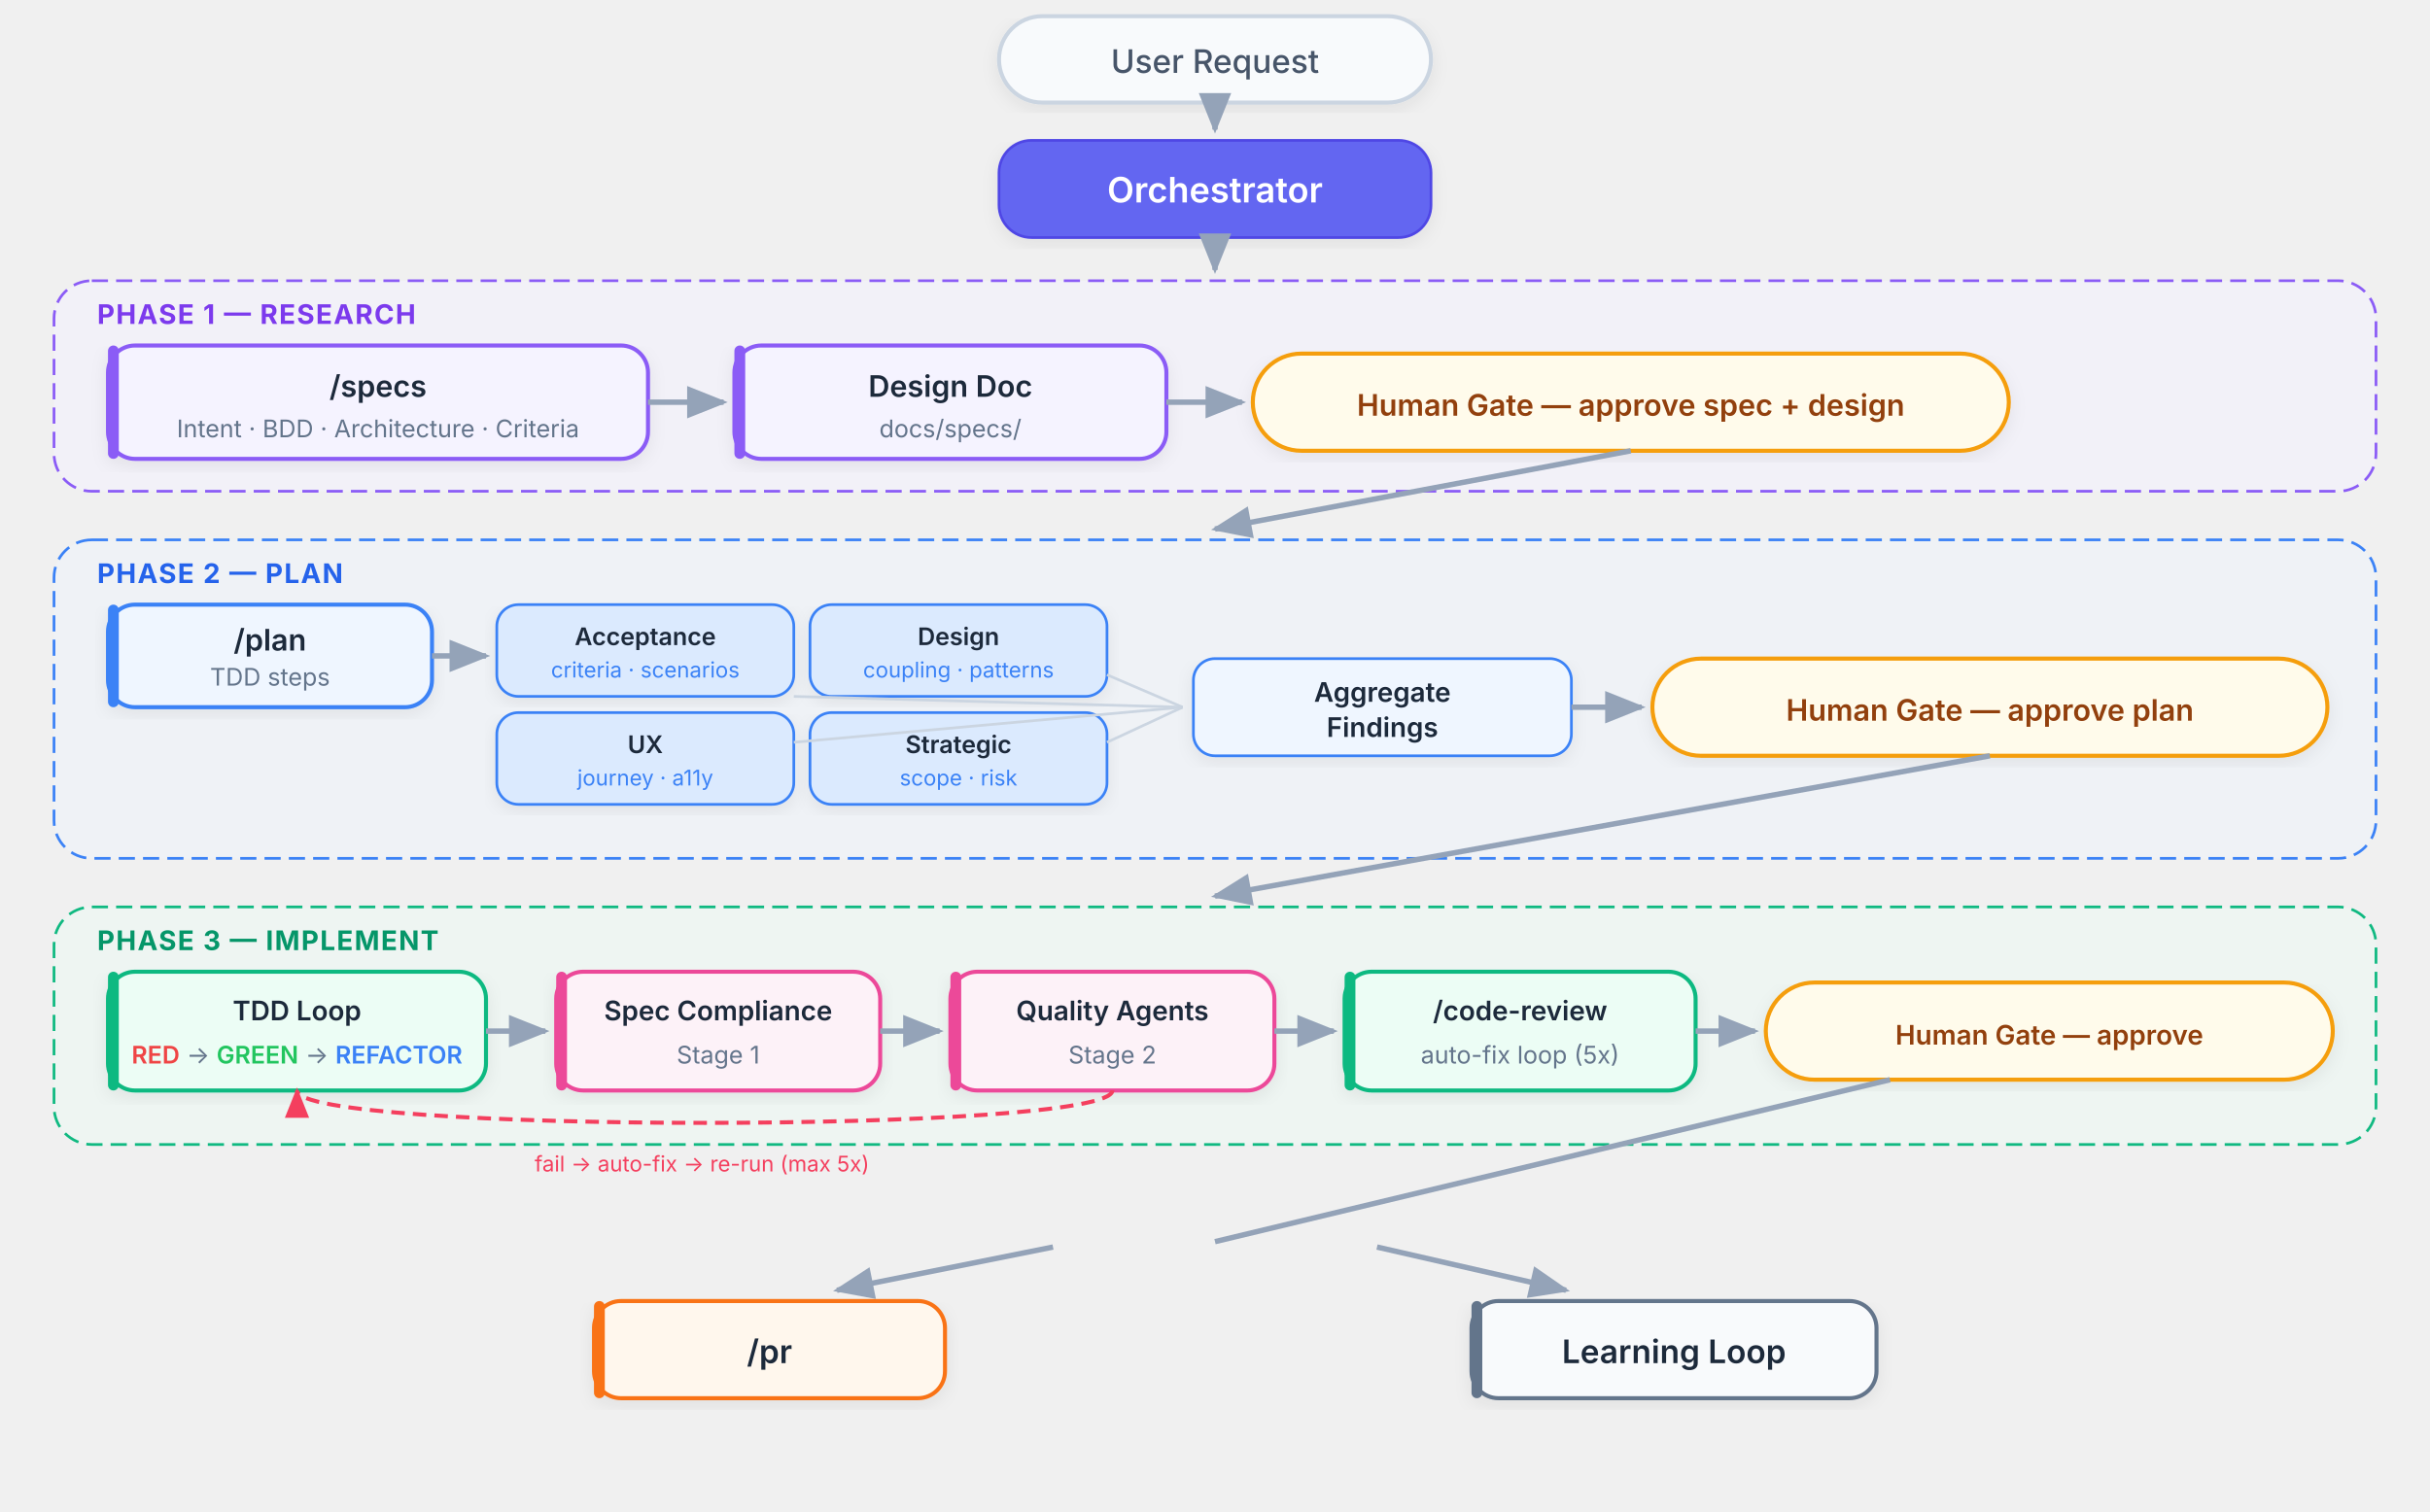
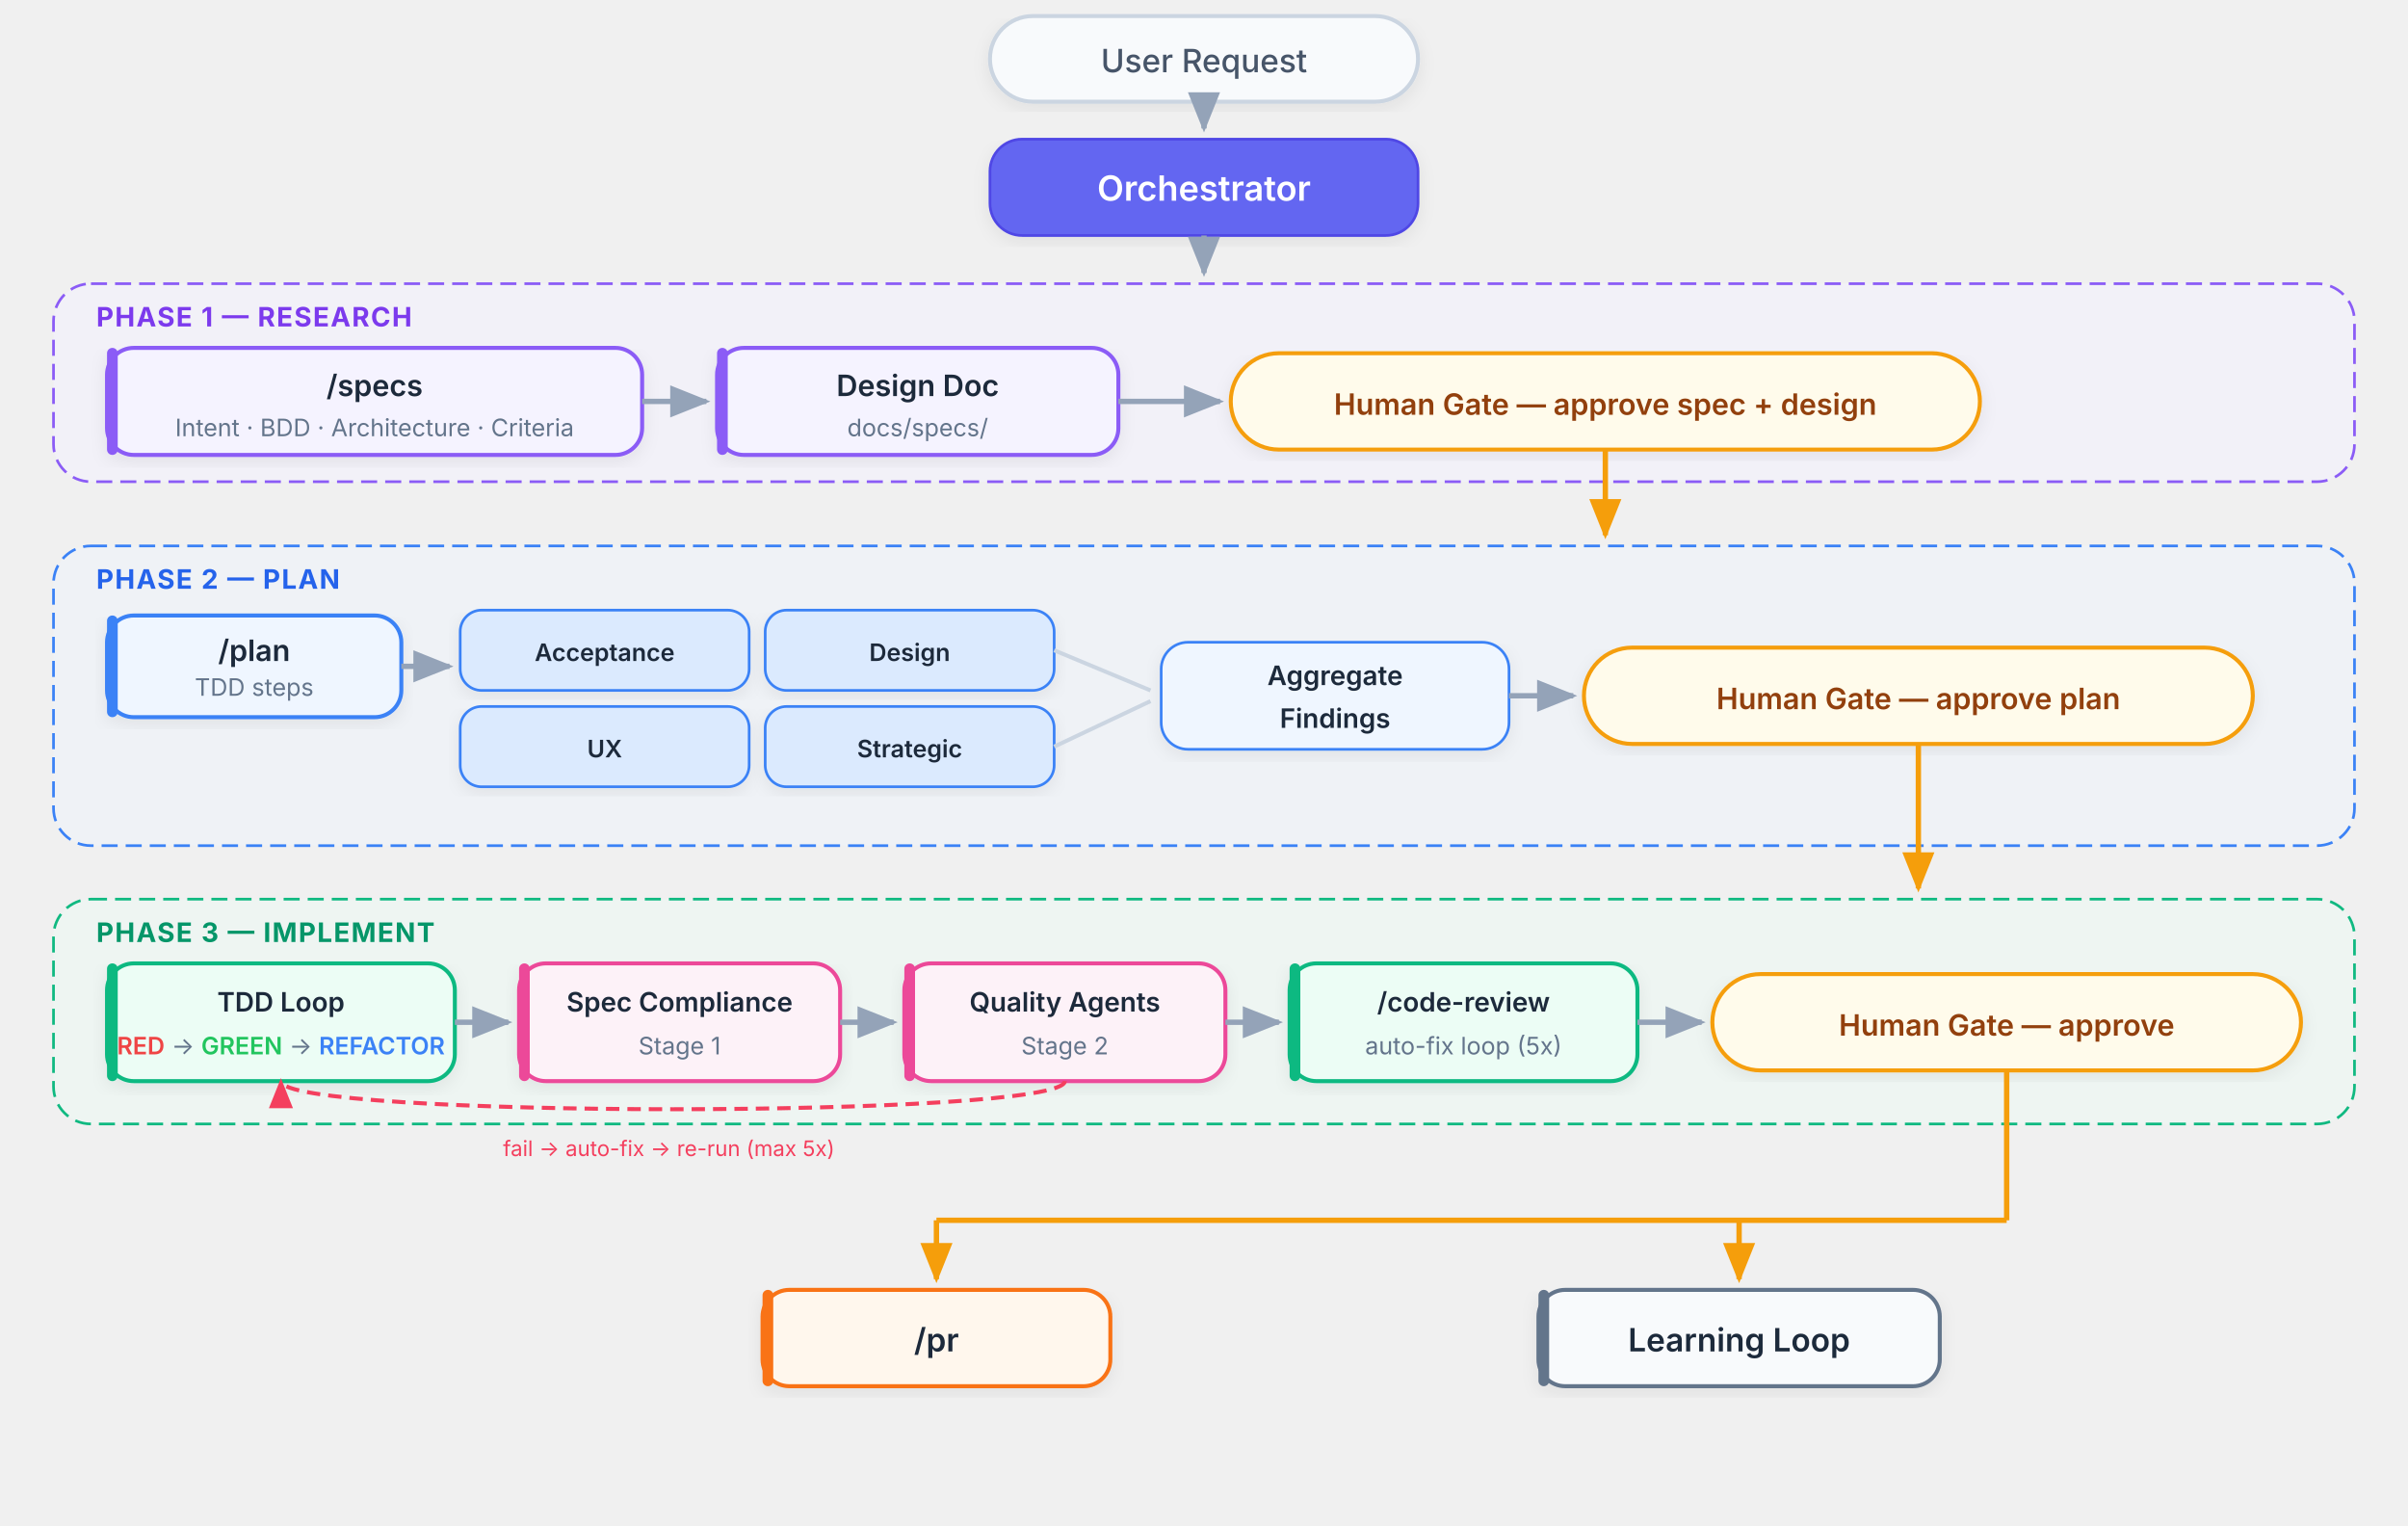
- <svg xmlns="http://www.w3.org/2000/svg" viewBox="0 0 900 560" font-family="system-ui, -apple-system, 'Segoe UI', sans-serif">
+ <svg xmlns="http://www.w3.org/2000/svg" viewBox="0 0 900 570" font-family="system-ui, -apple-system, 'Segoe UI', sans-serif">
  <defs>
    <filter id="shadow" x="-4%" y="-4%" width="108%" height="116%">
      <feDropShadow dx="0" dy="2" stdDeviation="3" flood-color="#000" flood-opacity="0.07" />
    </filter>
    <marker id="arrow" viewBox="0 0 10 8" refX="9" refY="4" markerWidth="8" markerHeight="6" orient="auto-start-reverse">
      <path d="M0,0 L10,4 L0,8 Z" fill="#94A3B8" />
+     </marker>
+     <marker id="arrow-amber" viewBox="0 0 10 8" refX="9" refY="4" markerWidth="8" markerHeight="6" orient="auto-start-reverse">
+       <path d="M0,0 L10,4 L0,8 Z" fill="#F59E0B" />
    </marker>
    <marker id="arrow-red" viewBox="0 0 10 8" refX="9" refY="4" markerWidth="8" markerHeight="6" orient="auto-start-reverse">
      <path d="M0,0 L10,4 L0,8 Z" fill="#F43F5E" />
    </marker>
  </defs>
  <g filter="url(#shadow)">
    <rect x="370" y="6" width="160" height="32" rx="16" fill="#F8FAFC" stroke="#CBD5E1" stroke-width="1.5" />
    <text x="450" y="27" text-anchor="middle" font-size="12" font-weight="500" fill="#475569">User Request</text>
  </g>
  <line x1="450" y1="38" x2="450" y2="48" stroke="#94A3B8" stroke-width="2" marker-end="url(#arrow)" />
  <g filter="url(#shadow)">
    <rect x="370" y="52" width="160" height="36" rx="12" fill="#6366F1" stroke="#4F46E5" stroke-width="1" />
    <text x="450" y="75" text-anchor="middle" font-size="13" font-weight="600" fill="#FFF">Orchestrator</text>
  </g>
-   <line x1="450" y1="88" x2="450" y2="100" stroke="#94A3B8" stroke-width="2" marker-end="url(#arrow)" />
-   <rect x="20" y="104" width="860" height="78" rx="14" fill="#F5F3FF" fill-opacity="0.5" stroke="#8B5CF6" stroke-width="1" stroke-dasharray="6,3" />
-   <text x="36" y="120" font-size="10" font-weight="700" fill="#7C3AED" letter-spacing="0.5">PHASE 1 — RESEARCH</text>
+   <line x1="450" y1="88" x2="450" y2="102" stroke="#94A3B8" stroke-width="2" marker-end="url(#arrow)" />
+   <rect x="20" y="106" width="860" height="74" rx="14" fill="#F5F3FF" fill-opacity="0.5" stroke="#8B5CF6" stroke-width="1" stroke-dasharray="6,3" />
+   <text x="36" y="122" font-size="10" font-weight="700" fill="#7C3AED" letter-spacing="0.5">PHASE 1 — RESEARCH</text>
  <g filter="url(#shadow)">
-     <rect x="40" y="128" width="200" height="42" rx="10" fill="#F5F3FF" stroke="#8B5CF6" stroke-width="1.5" />
-     <rect x="40" y="128" width="4" height="42" rx="2" fill="#8B5CF6" />
-     <text x="140" y="147" text-anchor="middle" font-size="11" font-weight="600" fill="#1E293B">/specs</text>
-     <text x="140" y="162" text-anchor="middle" font-size="9" fill="#64748B">Intent · BDD · Architecture · Criteria</text>
+     <rect x="40" y="130" width="200" height="40" rx="10" fill="#F5F3FF" stroke="#8B5CF6" stroke-width="1.5" />
+     <rect x="40" y="130" width="4" height="40" rx="2" fill="#8B5CF6" />
+     <text x="140" y="148" text-anchor="middle" font-size="11" font-weight="600" fill="#1E293B">/specs</text>
+     <text x="140" y="163" text-anchor="middle" font-size="9" fill="#64748B">Intent · BDD · Architecture · Criteria</text>
  </g>
-   <line x1="240" y1="149" x2="268" y2="149" stroke="#94A3B8" stroke-width="2" marker-end="url(#arrow)" />
+   <line x1="240" y1="150" x2="264" y2="150" stroke="#94A3B8" stroke-width="2" marker-end="url(#arrow)" />
  <g filter="url(#shadow)">
-     <rect x="272" y="128" width="160" height="42" rx="10" fill="#F5F3FF" stroke="#8B5CF6" stroke-width="1.5" />
-     <rect x="272" y="128" width="4" height="42" rx="2" fill="#8B5CF6" />
-     <text x="352" y="147" text-anchor="middle" font-size="11" font-weight="600" fill="#1E293B">Design Doc</text>
-     <text x="352" y="162" text-anchor="middle" font-size="9" fill="#64748B">docs/specs/</text>
+     <rect x="268" y="130" width="150" height="40" rx="10" fill="#F5F3FF" stroke="#8B5CF6" stroke-width="1.5" />
+     <rect x="268" y="130" width="4" height="40" rx="2" fill="#8B5CF6" />
+     <text x="343" y="148" text-anchor="middle" font-size="11" font-weight="600" fill="#1E293B">Design Doc</text>
+     <text x="343" y="163" text-anchor="middle" font-size="9" fill="#64748B">docs/specs/</text>
  </g>
-   <line x1="432" y1="149" x2="460" y2="149" stroke="#94A3B8" stroke-width="2" marker-end="url(#arrow)" />
+   <line x1="418" y1="150" x2="456" y2="150" stroke="#94A3B8" stroke-width="2" marker-end="url(#arrow)" />
  <g filter="url(#shadow)">
-     <rect x="464" y="131" width="280" height="36" rx="18" fill="#FFFBEB" stroke="#F59E0B" stroke-width="1.5" />
-     <text x="604" y="154" text-anchor="middle" font-size="11" font-weight="600" fill="#92400E">Human Gate — approve spec + design</text>
+     <rect x="460" y="132" width="280" height="36" rx="18" fill="#FFFBEB" stroke="#F59E0B" stroke-width="1.5" />
+     <text x="600" y="155" text-anchor="middle" font-size="11" font-weight="600" fill="#92400E">Human Gate — approve spec + design</text>
  </g>
-   <line x1="604" y1="167" x2="450" y2="196" stroke="#94A3B8" stroke-width="2" marker-end="url(#arrow)" />
-   <rect x="20" y="200" width="860" height="118" rx="14" fill="#EFF6FF" fill-opacity="0.4" stroke="#3B82F6" stroke-width="1" stroke-dasharray="6,3" />
-   <text x="36" y="216" font-size="10" font-weight="700" fill="#2563EB" letter-spacing="0.5">PHASE 2 — PLAN</text>
+   <line x1="600" y1="168" x2="600" y2="200" stroke="#F59E0B" stroke-width="2" marker-end="url(#arrow-amber)" />
+   <rect x="20" y="204" width="860" height="112" rx="14" fill="#EFF6FF" fill-opacity="0.4" stroke="#3B82F6" stroke-width="1" stroke-dasharray="6,3" />
+   <text x="36" y="220" font-size="10" font-weight="700" fill="#2563EB" letter-spacing="0.5">PHASE 2 — PLAN</text>
  <g filter="url(#shadow)">
-     <rect x="40" y="224" width="120" height="38" rx="10" fill="#EFF6FF" stroke="#3B82F6" stroke-width="1.5" />
-     <rect x="40" y="224" width="4" height="38" rx="2" fill="#3B82F6" />
-     <text x="100" y="241" text-anchor="middle" font-size="11" font-weight="600" fill="#1E293B">/plan</text>
-     <text x="100" y="254" text-anchor="middle" font-size="9" fill="#64748B">TDD steps</text>
+     <rect x="40" y="230" width="110" height="38" rx="10" fill="#EFF6FF" stroke="#3B82F6" stroke-width="1.5" />
+     <rect x="40" y="230" width="4" height="38" rx="2" fill="#3B82F6" />
+     <text x="95" y="247" text-anchor="middle" font-size="11" font-weight="600" fill="#1E293B">/plan</text>
+     <text x="95" y="260" text-anchor="middle" font-size="9" fill="#64748B">TDD steps</text>
  </g>
-   <line x1="160" y1="243" x2="180" y2="243" stroke="#94A3B8" stroke-width="2" marker-end="url(#arrow)" />
+   <line x1="150" y1="249" x2="168" y2="249" stroke="#94A3B8" stroke-width="2" marker-end="url(#arrow)" />
  <g filter="url(#shadow)">
-     <rect x="184" y="224" width="110" height="34" rx="8" fill="#DBEAFE" stroke="#3B82F6" stroke-width="1" />
-     <text x="239" y="239" text-anchor="middle" font-size="9" font-weight="600" fill="#1E293B">Acceptance</text>
-     <text x="239" y="251" text-anchor="middle" font-size="8" fill="#3B82F6">criteria · scenarios</text>
+     <rect x="172" y="228" width="108" height="30" rx="8" fill="#DBEAFE" stroke="#3B82F6" stroke-width="1" />
+     <text x="226" y="247" text-anchor="middle" font-size="9" font-weight="600" fill="#1E293B">Acceptance</text>
  </g>
  <g filter="url(#shadow)">
-     <rect x="300" y="224" width="110" height="34" rx="8" fill="#DBEAFE" stroke="#3B82F6" stroke-width="1" />
-     <text x="355" y="239" text-anchor="middle" font-size="9" font-weight="600" fill="#1E293B">Design</text>
-     <text x="355" y="251" text-anchor="middle" font-size="8" fill="#3B82F6">coupling · patterns</text>
+     <rect x="286" y="228" width="108" height="30" rx="8" fill="#DBEAFE" stroke="#3B82F6" stroke-width="1" />
+     <text x="340" y="247" text-anchor="middle" font-size="9" font-weight="600" fill="#1E293B">Design</text>
  </g>
  <g filter="url(#shadow)">
-     <rect x="184" y="264" width="110" height="34" rx="8" fill="#DBEAFE" stroke="#3B82F6" stroke-width="1" />
-     <text x="239" y="279" text-anchor="middle" font-size="9" font-weight="600" fill="#1E293B">UX</text>
-     <text x="239" y="291" text-anchor="middle" font-size="8" fill="#3B82F6">journey · a11y</text>
+     <rect x="172" y="264" width="108" height="30" rx="8" fill="#DBEAFE" stroke="#3B82F6" stroke-width="1" />
+     <text x="226" y="283" text-anchor="middle" font-size="9" font-weight="600" fill="#1E293B">UX</text>
  </g>
  <g filter="url(#shadow)">
-     <rect x="300" y="264" width="110" height="34" rx="8" fill="#DBEAFE" stroke="#3B82F6" stroke-width="1" />
-     <text x="355" y="279" text-anchor="middle" font-size="9" font-weight="600" fill="#1E293B">Strategic</text>
-     <text x="355" y="291" text-anchor="middle" font-size="8" fill="#3B82F6">scope · risk</text>
+     <rect x="286" y="264" width="108" height="30" rx="8" fill="#DBEAFE" stroke="#3B82F6" stroke-width="1" />
+     <text x="340" y="283" text-anchor="middle" font-size="9" font-weight="600" fill="#1E293B">Strategic</text>
  </g>
-   <line x1="294" y1="258" x2="438" y2="262" stroke="#CBD5E1" stroke-width="1" />
-   <line x1="410" y1="250" x2="438" y2="262" stroke="#CBD5E1" stroke-width="1" />
-   <line x1="294" y1="275" x2="438" y2="262" stroke="#CBD5E1" stroke-width="1" />
-   <line x1="410" y1="275" x2="438" y2="262" stroke="#CBD5E1" stroke-width="1" />
+   <line x1="394" y1="243" x2="430" y2="258" stroke="#CBD5E1" stroke-width="1.5" />
+   <line x1="394" y1="279" x2="430" y2="262" stroke="#CBD5E1" stroke-width="1.5" />
  <g filter="url(#shadow)">
-     <rect x="442" y="244" width="140" height="36" rx="8" fill="#EFF6FF" stroke="#3B82F6" stroke-width="1" />
-     <text x="512" y="260" text-anchor="middle" font-size="10" font-weight="600" fill="#1E293B">Aggregate</text>
-     <text x="512" y="273" text-anchor="middle" font-size="10" font-weight="600" fill="#1E293B">Findings</text>
+     <rect x="434" y="240" width="130" height="40" rx="10" fill="#EFF6FF" stroke="#3B82F6" stroke-width="1" />
+     <text x="499" y="256" text-anchor="middle" font-size="10" font-weight="600" fill="#1E293B">Aggregate</text>
+     <text x="499" y="272" text-anchor="middle" font-size="10" font-weight="600" fill="#1E293B">Findings</text>
  </g>
-   <line x1="582" y1="262" x2="608" y2="262" stroke="#94A3B8" stroke-width="2" marker-end="url(#arrow)" />
+   <line x1="564" y1="260" x2="588" y2="260" stroke="#94A3B8" stroke-width="2" marker-end="url(#arrow)" />
  <g filter="url(#shadow)">
-     <rect x="612" y="244" width="250" height="36" rx="18" fill="#FFFBEB" stroke="#F59E0B" stroke-width="1.5" />
-     <text x="737" y="267" text-anchor="middle" font-size="11" font-weight="600" fill="#92400E">Human Gate — approve plan</text>
+     <rect x="592" y="242" width="250" height="36" rx="18" fill="#FFFBEB" stroke="#F59E0B" stroke-width="1.5" />
+     <text x="717" y="265" text-anchor="middle" font-size="11" font-weight="600" fill="#92400E">Human Gate — approve plan</text>
  </g>
-   <line x1="737" y1="280" x2="450" y2="332" stroke="#94A3B8" stroke-width="2" marker-end="url(#arrow)" />
-   <rect x="20" y="336" width="860" height="88" rx="14" fill="#ECFDF5" fill-opacity="0.4" stroke="#10B981" stroke-width="1" stroke-dasharray="6,3" />
+   <line x1="717" y1="278" x2="717" y2="332" stroke="#F59E0B" stroke-width="2" marker-end="url(#arrow-amber)" />
+   <rect x="20" y="336" width="860" height="84" rx="14" fill="#ECFDF5" fill-opacity="0.4" stroke="#10B981" stroke-width="1" stroke-dasharray="6,3" />
  <text x="36" y="352" font-size="10" font-weight="700" fill="#059669" letter-spacing="0.5">PHASE 3 — IMPLEMENT</text>
  <g filter="url(#shadow)">
-     <rect x="40" y="360" width="140" height="44" rx="10" fill="#ECFDF5" stroke="#10B981" stroke-width="1.5" />
+     <rect x="40" y="360" width="130" height="44" rx="10" fill="#ECFDF5" stroke="#10B981" stroke-width="1.5" />
    <rect x="40" y="360" width="4" height="44" rx="2" fill="#10B981" />
-     <text x="110" y="378" text-anchor="middle" font-size="10" font-weight="600" fill="#1E293B">TDD Loop</text>
-     <text x="110" y="394" text-anchor="middle" font-size="9">
+     <text x="105" y="378" text-anchor="middle" font-size="10" font-weight="600" fill="#1E293B">TDD Loop</text>
+     <text x="105" y="394" text-anchor="middle" font-size="9">
      <tspan fill="#EF4444" font-weight="600">RED</tspan>
      <tspan fill="#64748B"> → </tspan>
      <tspan fill="#22C55E" font-weight="600">GREEN</tspan>
      <tspan fill="#64748B"> → </tspan>
      <tspan fill="#3B82F6" font-weight="600">REFACTOR</tspan>
    </text>
  </g>
-   <line x1="180" y1="382" x2="202" y2="382" stroke="#94A3B8" stroke-width="2" marker-end="url(#arrow)" />
+   <line x1="170" y1="382" x2="190" y2="382" stroke="#94A3B8" stroke-width="2" marker-end="url(#arrow)" />
  <g filter="url(#shadow)">
-     <rect x="206" y="360" width="120" height="44" rx="10" fill="#FDF2F8" stroke="#EC4899" stroke-width="1.5" />
-     <rect x="206" y="360" width="4" height="44" rx="2" fill="#EC4899" />
-     <text x="266" y="378" text-anchor="middle" font-size="10" font-weight="600" fill="#1E293B">Spec Compliance</text>
-     <text x="266" y="394" text-anchor="middle" font-size="9" fill="#64748B">Stage 1</text>
+     <rect x="194" y="360" width="120" height="44" rx="10" fill="#FDF2F8" stroke="#EC4899" stroke-width="1.5" />
+     <rect x="194" y="360" width="4" height="44" rx="2" fill="#EC4899" />
+     <text x="254" y="378" text-anchor="middle" font-size="10" font-weight="600" fill="#1E293B">Spec Compliance</text>
+     <text x="254" y="394" text-anchor="middle" font-size="9" fill="#64748B">Stage 1</text>
  </g>
-   <line x1="326" y1="382" x2="348" y2="382" stroke="#94A3B8" stroke-width="2" marker-end="url(#arrow)" />
+   <line x1="314" y1="382" x2="334" y2="382" stroke="#94A3B8" stroke-width="2" marker-end="url(#arrow)" />
  <g filter="url(#shadow)">
-     <rect x="352" y="360" width="120" height="44" rx="10" fill="#FDF2F8" stroke="#EC4899" stroke-width="1.5" />
-     <rect x="352" y="360" width="4" height="44" rx="2" fill="#EC4899" />
-     <text x="412" y="378" text-anchor="middle" font-size="10" font-weight="600" fill="#1E293B">Quality Agents</text>
-     <text x="412" y="394" text-anchor="middle" font-size="9" fill="#64748B">Stage 2</text>
+     <rect x="338" y="360" width="120" height="44" rx="10" fill="#FDF2F8" stroke="#EC4899" stroke-width="1.5" />
+     <rect x="338" y="360" width="4" height="44" rx="2" fill="#EC4899" />
+     <text x="398" y="378" text-anchor="middle" font-size="10" font-weight="600" fill="#1E293B">Quality Agents</text>
+     <text x="398" y="394" text-anchor="middle" font-size="9" fill="#64748B">Stage 2</text>
  </g>
-   <line x1="472" y1="382" x2="494" y2="382" stroke="#94A3B8" stroke-width="2" marker-end="url(#arrow)" />
+   <line x1="458" y1="382" x2="478" y2="382" stroke="#94A3B8" stroke-width="2" marker-end="url(#arrow)" />
  <g filter="url(#shadow)">
-     <rect x="498" y="360" width="130" height="44" rx="10" fill="#ECFDF5" stroke="#10B981" stroke-width="1.5" />
-     <rect x="498" y="360" width="4" height="44" rx="2" fill="#10B981" />
-     <text x="563" y="378" text-anchor="middle" font-size="10" font-weight="600" fill="#1E293B">/code-review</text>
-     <text x="563" y="394" text-anchor="middle" font-size="9" fill="#64748B">auto-fix loop (5x)</text>
+     <rect x="482" y="360" width="130" height="44" rx="10" fill="#ECFDF5" stroke="#10B981" stroke-width="1.5" />
+     <rect x="482" y="360" width="4" height="44" rx="2" fill="#10B981" />
+     <text x="547" y="378" text-anchor="middle" font-size="10" font-weight="600" fill="#1E293B">/code-review</text>
+     <text x="547" y="394" text-anchor="middle" font-size="9" fill="#64748B">auto-fix loop (5x)</text>
  </g>
-   <line x1="628" y1="382" x2="650" y2="382" stroke="#94A3B8" stroke-width="2" marker-end="url(#arrow)" />
+   <line x1="612" y1="382" x2="636" y2="382" stroke="#94A3B8" stroke-width="2" marker-end="url(#arrow)" />
  <g filter="url(#shadow)">
-     <rect x="654" y="364" width="210" height="36" rx="18" fill="#FFFBEB" stroke="#F59E0B" stroke-width="1.5" />
-     <text x="759" y="387" text-anchor="middle" font-size="10" font-weight="600" fill="#92400E">Human Gate — approve</text>
+     <rect x="640" y="364" width="220" height="36" rx="18" fill="#FFFBEB" stroke="#F59E0B" stroke-width="1.5" />
+     <text x="750" y="387" text-anchor="middle" font-size="11" font-weight="600" fill="#92400E">Human Gate — approve</text>
  </g>
-   <path d="M412,404 C412,420 110,420 110,404" stroke="#F43F5E" stroke-width="1.5" fill="none" stroke-dasharray="5,3" marker-end="url(#arrow-red)" />
-   <text x="260" y="434" text-anchor="middle" font-size="8" fill="#F43F5E">fail → auto-fix → re-run (max 5x)</text>
-   <line x1="700" y1="400" x2="450" y2="460" stroke="#94A3B8" stroke-width="2" />
-   <line x1="390" y1="462" x2="310" y2="478" stroke="#94A3B8" stroke-width="2" marker-end="url(#arrow)" />
-   <line x1="510" y1="462" x2="580" y2="478" stroke="#94A3B8" stroke-width="2" marker-end="url(#arrow)" />
+   <path d="M398,404 C398,418 105,418 105,404" stroke="#F43F5E" stroke-width="1.5" fill="none" stroke-dasharray="5,3" marker-end="url(#arrow-red)" />
+   <text x="250" y="432" text-anchor="middle" font-size="8" fill="#F43F5E">fail → auto-fix → re-run (max 5x)</text>
+   <line x1="750" y1="400" x2="750" y2="456" stroke="#F59E0B" stroke-width="2" />
+   <line x1="350" y1="456" x2="750" y2="456" stroke="#F59E0B" stroke-width="2" />
+   <line x1="350" y1="456" x2="350" y2="478" stroke="#F59E0B" stroke-width="2" marker-end="url(#arrow-amber)" />
+   <line x1="650" y1="456" x2="650" y2="478" stroke="#F59E0B" stroke-width="2" marker-end="url(#arrow-amber)" />
  <g filter="url(#shadow)">
-     <rect x="220" y="482" width="130" height="36" rx="10" fill="#FFF7ED" stroke="#F97316" stroke-width="1.5" />
-     <rect x="220" y="482" width="4" height="36" rx="2" fill="#F97316" />
-     <text x="285" y="505" text-anchor="middle" font-size="12" font-weight="600" fill="#1E293B">/pr</text>
+     <rect x="285" y="482" width="130" height="36" rx="10" fill="#FFF7ED" stroke="#F97316" stroke-width="1.5" />
+     <rect x="285" y="482" width="4" height="36" rx="2" fill="#F97316" />
+     <text x="350" y="505" text-anchor="middle" font-size="12" font-weight="600" fill="#1E293B">/pr</text>
  </g>
  <g filter="url(#shadow)">
-     <rect x="545" y="482" width="150" height="36" rx="10" fill="#F8FAFC" stroke="#64748B" stroke-width="1.5" />
-     <rect x="545" y="482" width="4" height="36" rx="2" fill="#64748B" />
-     <text x="620" y="505" text-anchor="middle" font-size="12" font-weight="600" fill="#1E293B">Learning Loop</text>
+     <rect x="575" y="482" width="150" height="36" rx="10" fill="#F8FAFC" stroke="#64748B" stroke-width="1.5" />
+     <rect x="575" y="482" width="4" height="36" rx="2" fill="#64748B" />
+     <text x="650" y="505" text-anchor="middle" font-size="12" font-weight="600" fill="#1E293B">Learning Loop</text>
  </g>
</svg>
